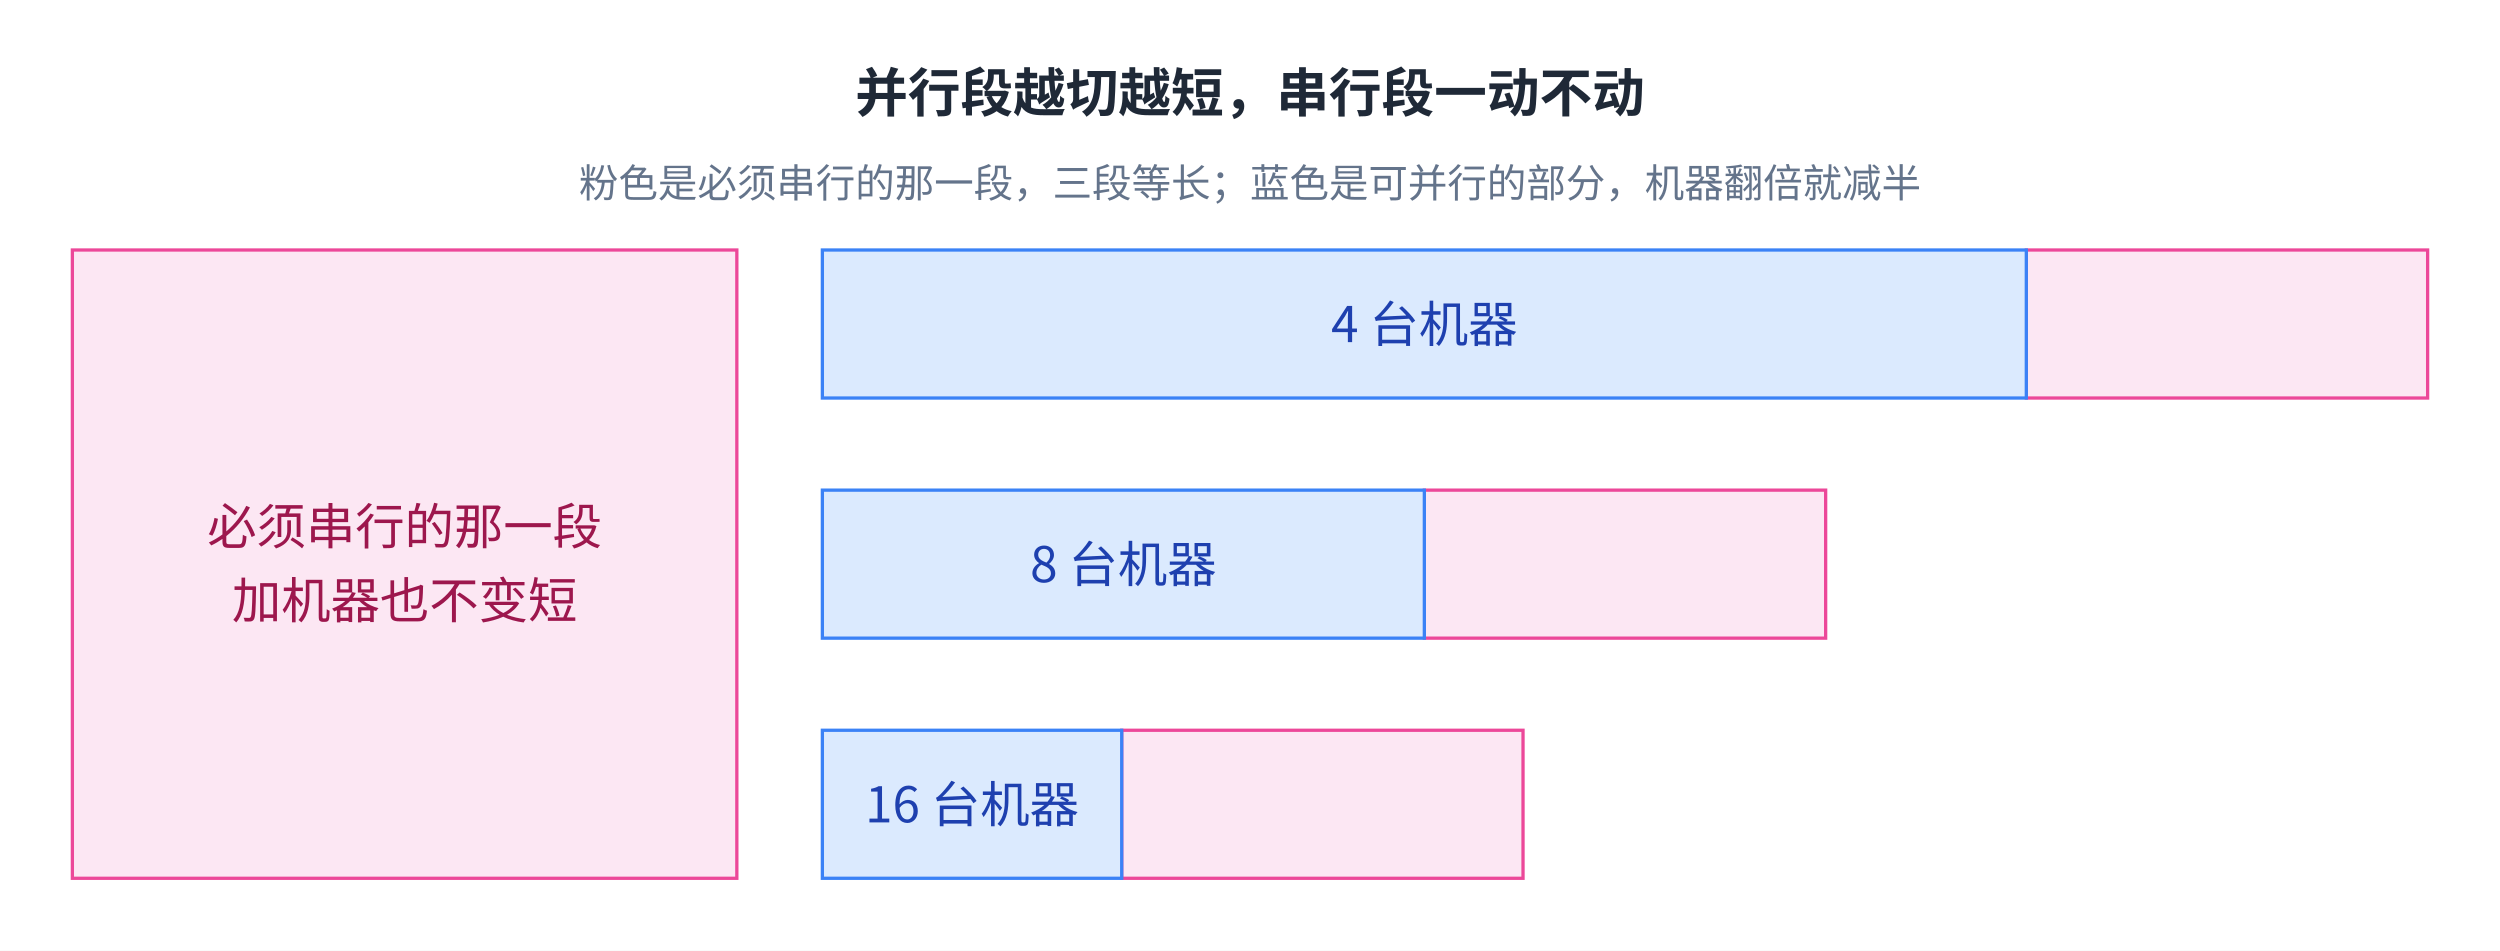
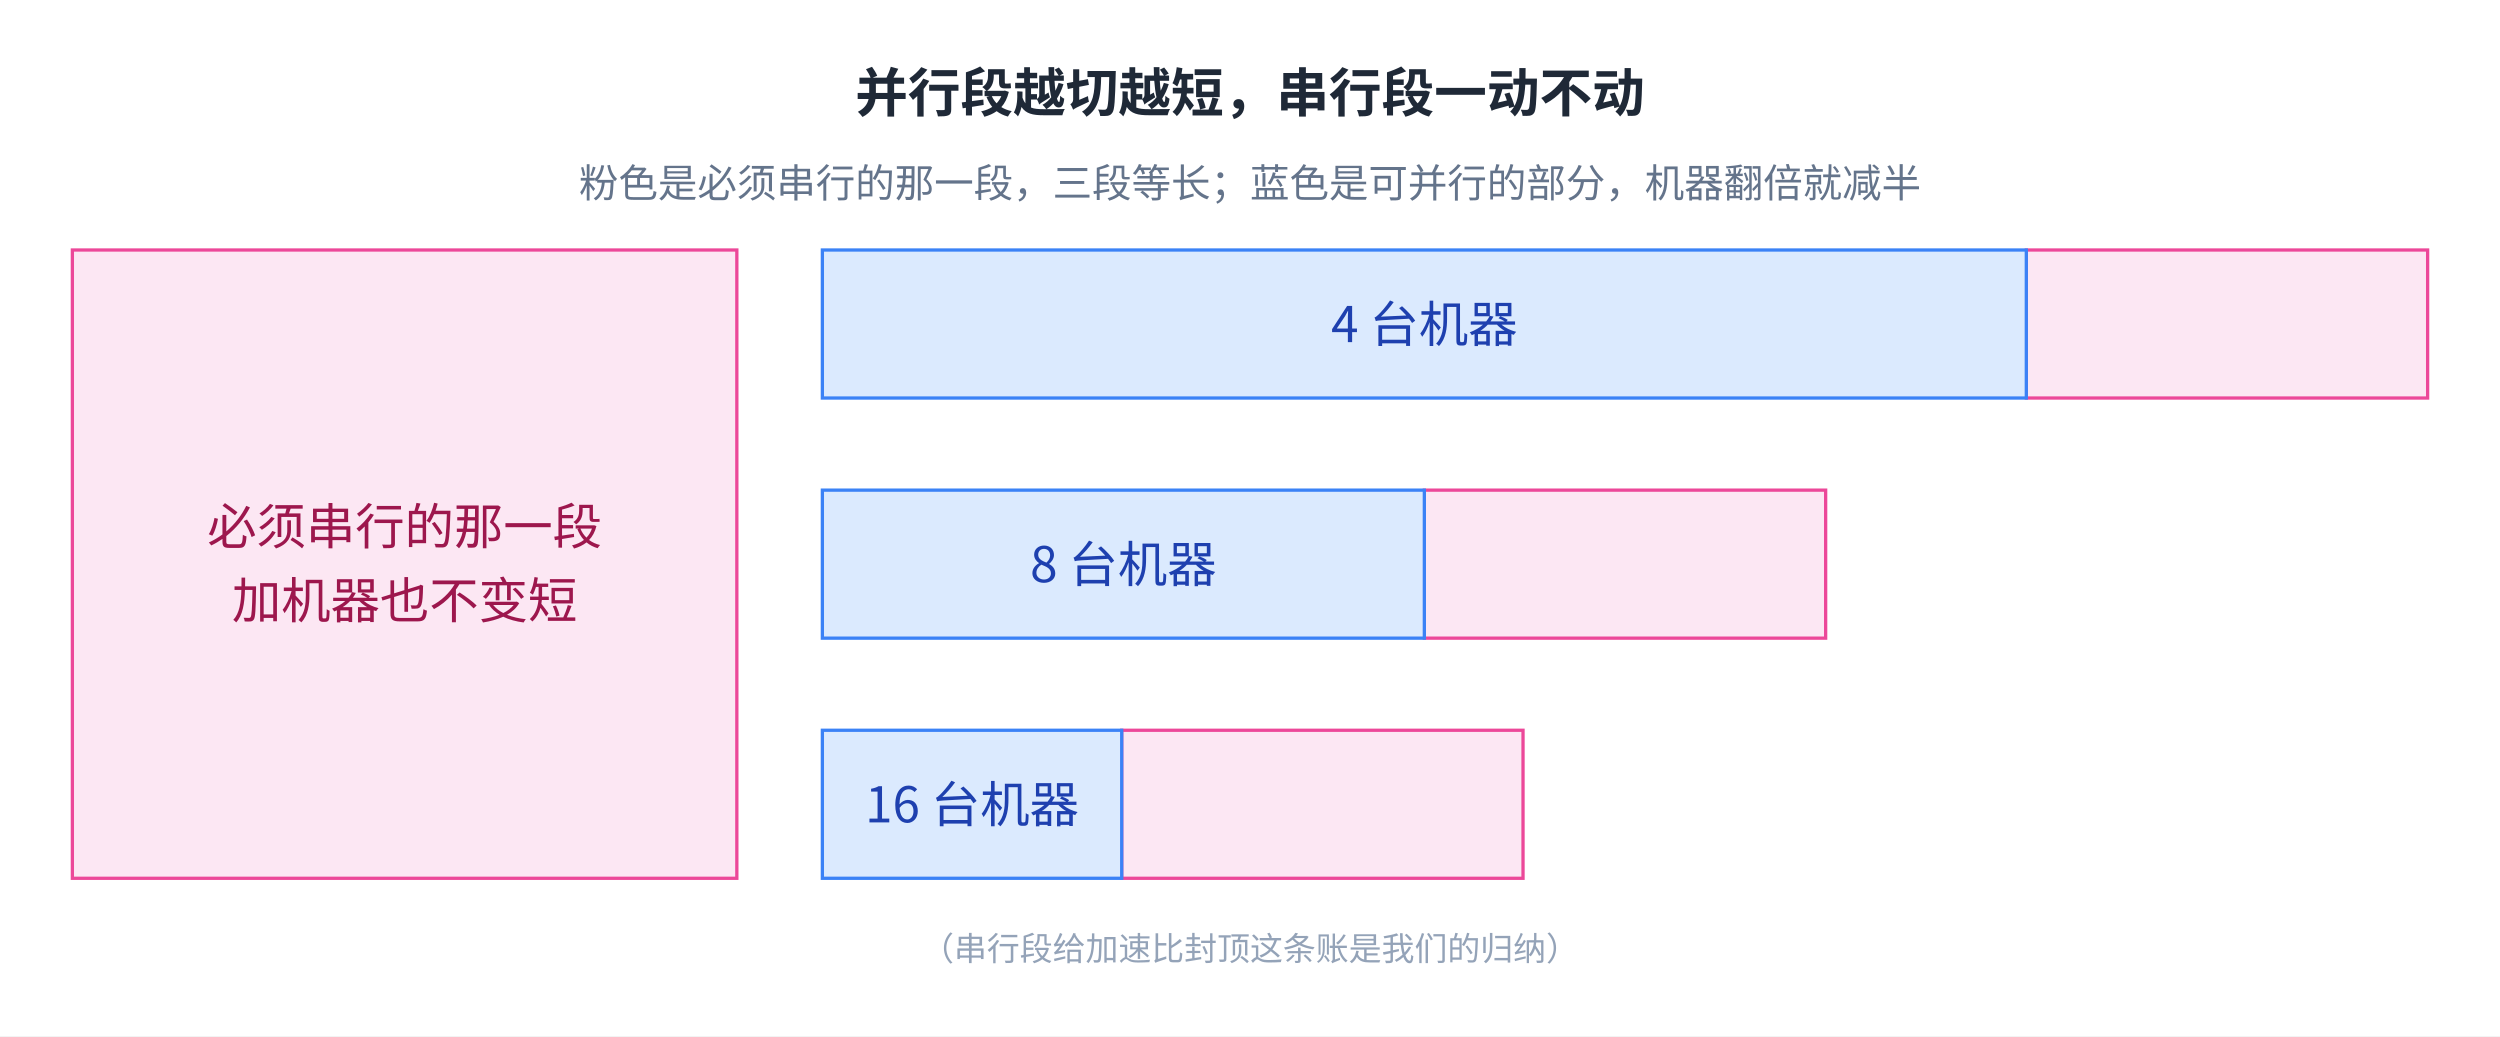
- <svg xmlns="http://www.w3.org/2000/svg" viewBox="0 0 760 289" width="760" height="289" role="img" aria-labelledby="fig-intro-8-title fig-intro-8-desc">
+ <svg xmlns="http://www.w3.org/2000/svg" viewBox="0 0 760 315" width="760" height="315" role="img" aria-labelledby="fig-intro-8-title fig-intro-8-desc">
  <defs>
    <style>
      text { font-family: 'PingFang SC', 'Microsoft YaHei', 'Noto Sans CJK SC', system-ui, sans-serif; }
    </style>
    <marker id="arrow" markerWidth="8" markerHeight="8" refX="2" refY="4" orient="auto" markerUnits="userSpaceOnUse">
      <path d="M0,0 L8,4 L0,8 L2,4 z" fill="#64748b" />
    </marker>
  </defs>
-   <rect x="0" y="0" width="760" height="289" fill="#ffffff" />
+   <rect x="0" y="0" width="760" height="315" fill="#ffffff" />
  <text x="380" y="34" font-size="16" font-weight="600" fill="#1f2937" text-anchor="middle">并行段越切越短，串行段一动不动</text>
  <text x="380" y="60" font-size="12" fill="#64748b" text-anchor="middle">粉色是必须串行的那一段，三段等长；蓝色是可并行的部分，机器翻倍就减半</text>
  <rect x="22" y="76" width="202" height="191" fill="#fce7f3" stroke="#ec4899" />
  <text x="123" y="165.5" font-size="15" fill="#9d174d" text-anchor="middle">必须串行的那一段</text>
  <text x="123" y="188" font-size="15" fill="#9d174d" text-anchor="middle">加机器也不变短</text>
  <path d="M616,76 H738 V121 H616 Z" fill="#fce7f3" stroke="#ec4899" />
  <path d="M433,149 H555 V194 H433 Z" fill="#fce7f3" stroke="#ec4899" />
  <path d="M341,222 H463 V267 H341 Z" fill="#fce7f3" stroke="#ec4899" />
  <rect x="250" y="76" width="366" height="45" fill="#dbeafe" stroke="#3b82f6" />
  <text x="433" y="104" font-size="15" fill="#1e40af" text-anchor="middle">4 台机器</text>
  <rect x="250" y="149" width="183" height="45" fill="#dbeafe" stroke="#3b82f6" />
  <text x="341.5" y="177" font-size="15" fill="#1e40af" text-anchor="middle">8 台机器</text>
  <rect x="250" y="222" width="91" height="45" fill="#dbeafe" stroke="#3b82f6" />
  <text x="295.5" y="250" font-size="15" fill="#1e40af" text-anchor="middle">16 台机器</text>
+   <text x="380" y="292" font-size="10" fill="#94a3b8" text-anchor="middle">（串行段给加速比封顶这条账是我们的归纳）</text>
</svg>
